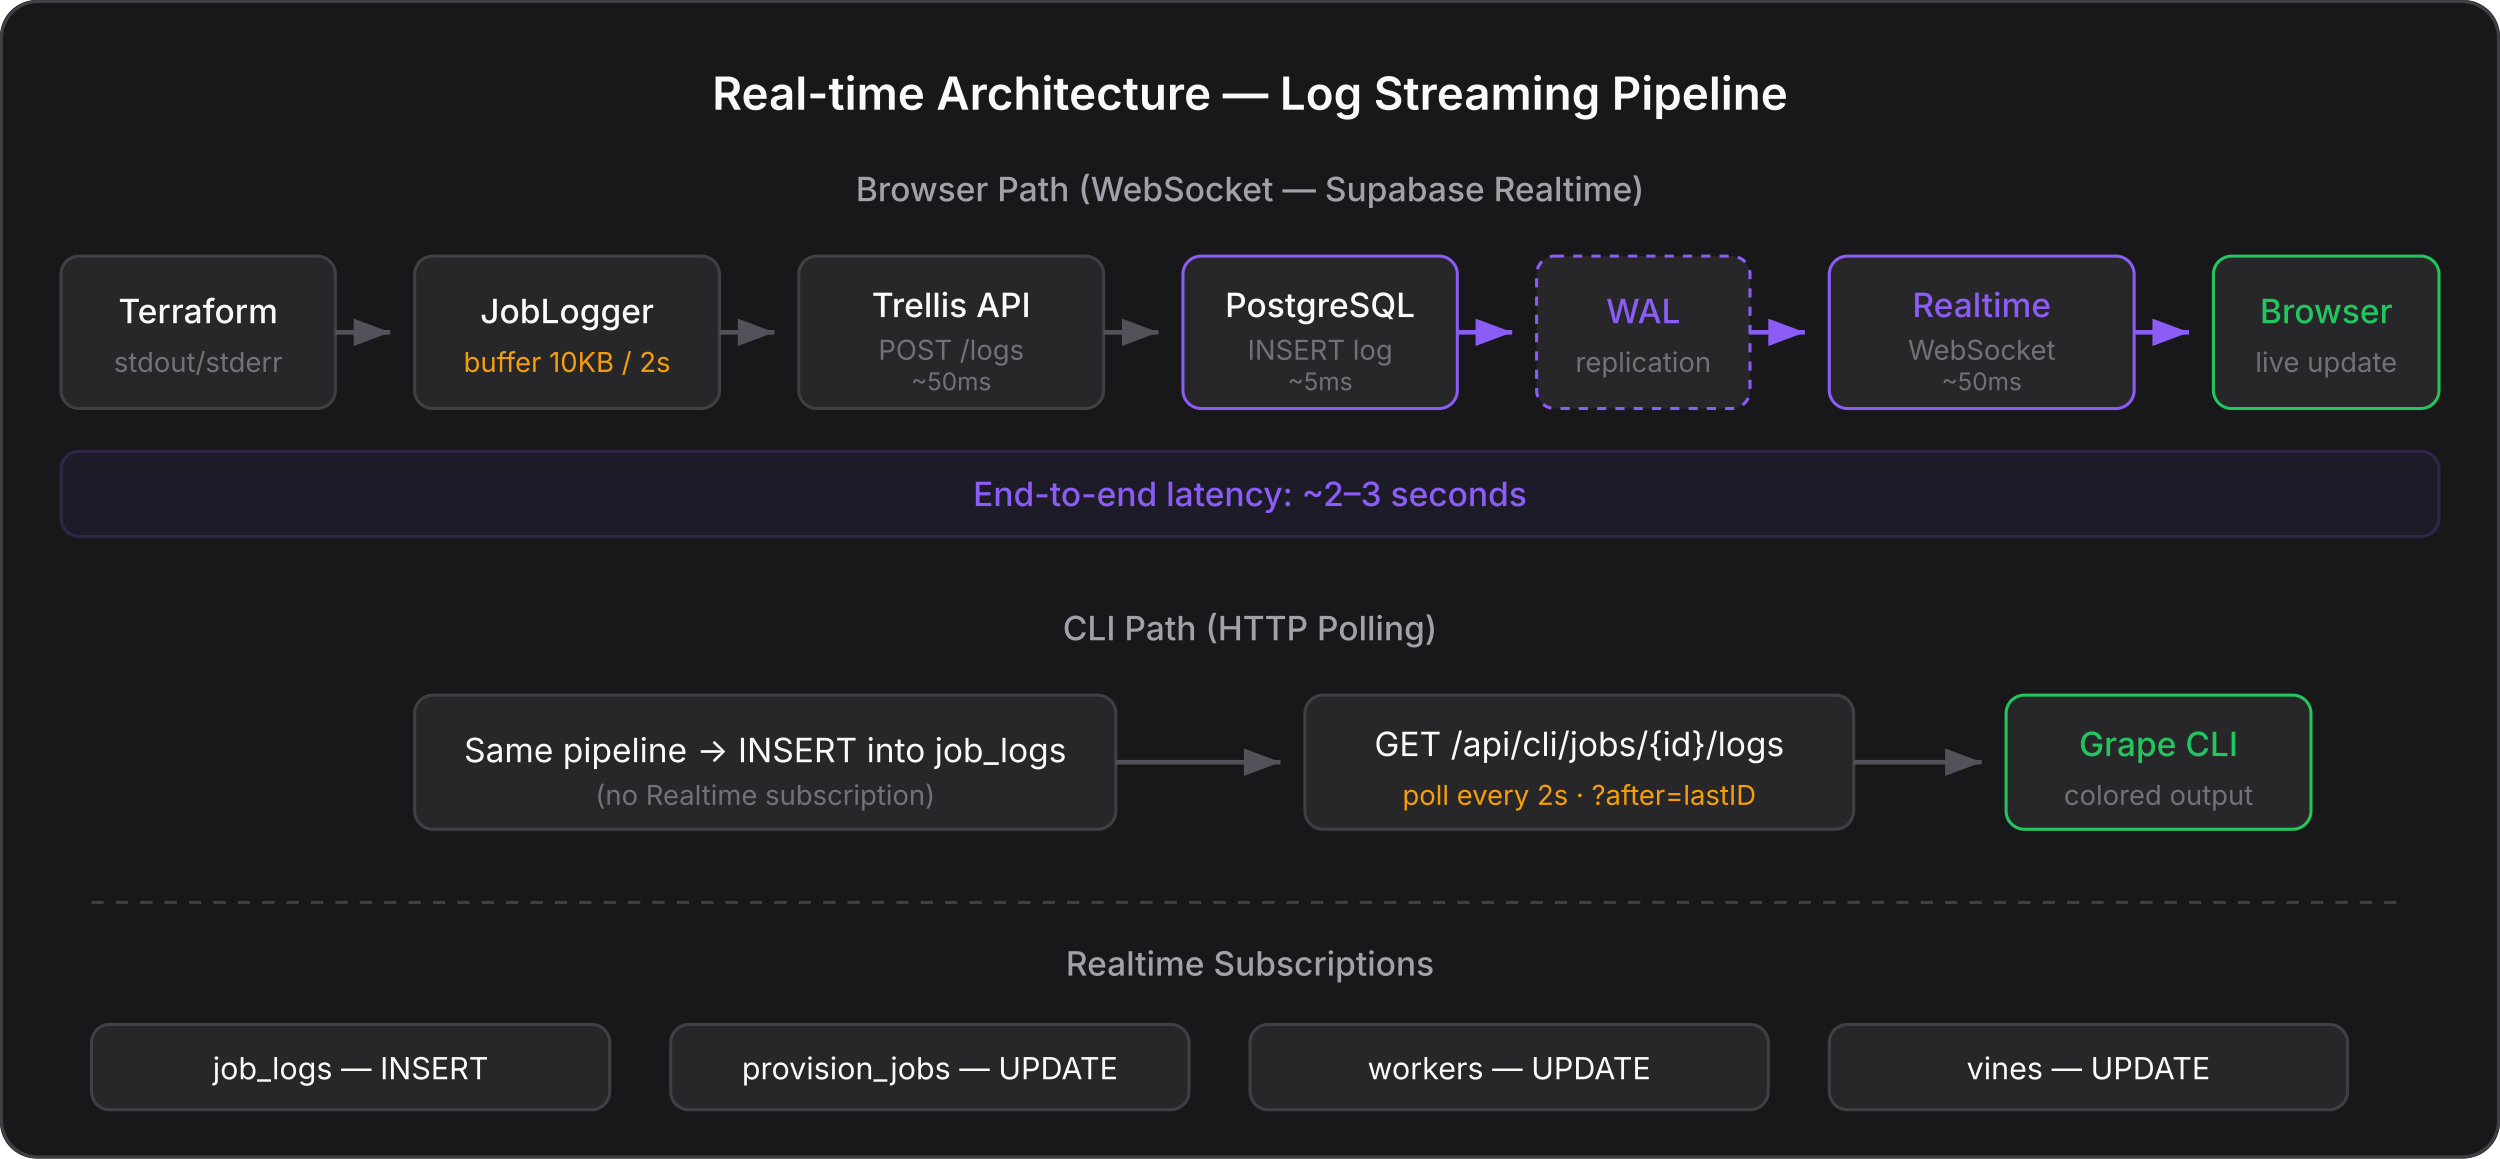
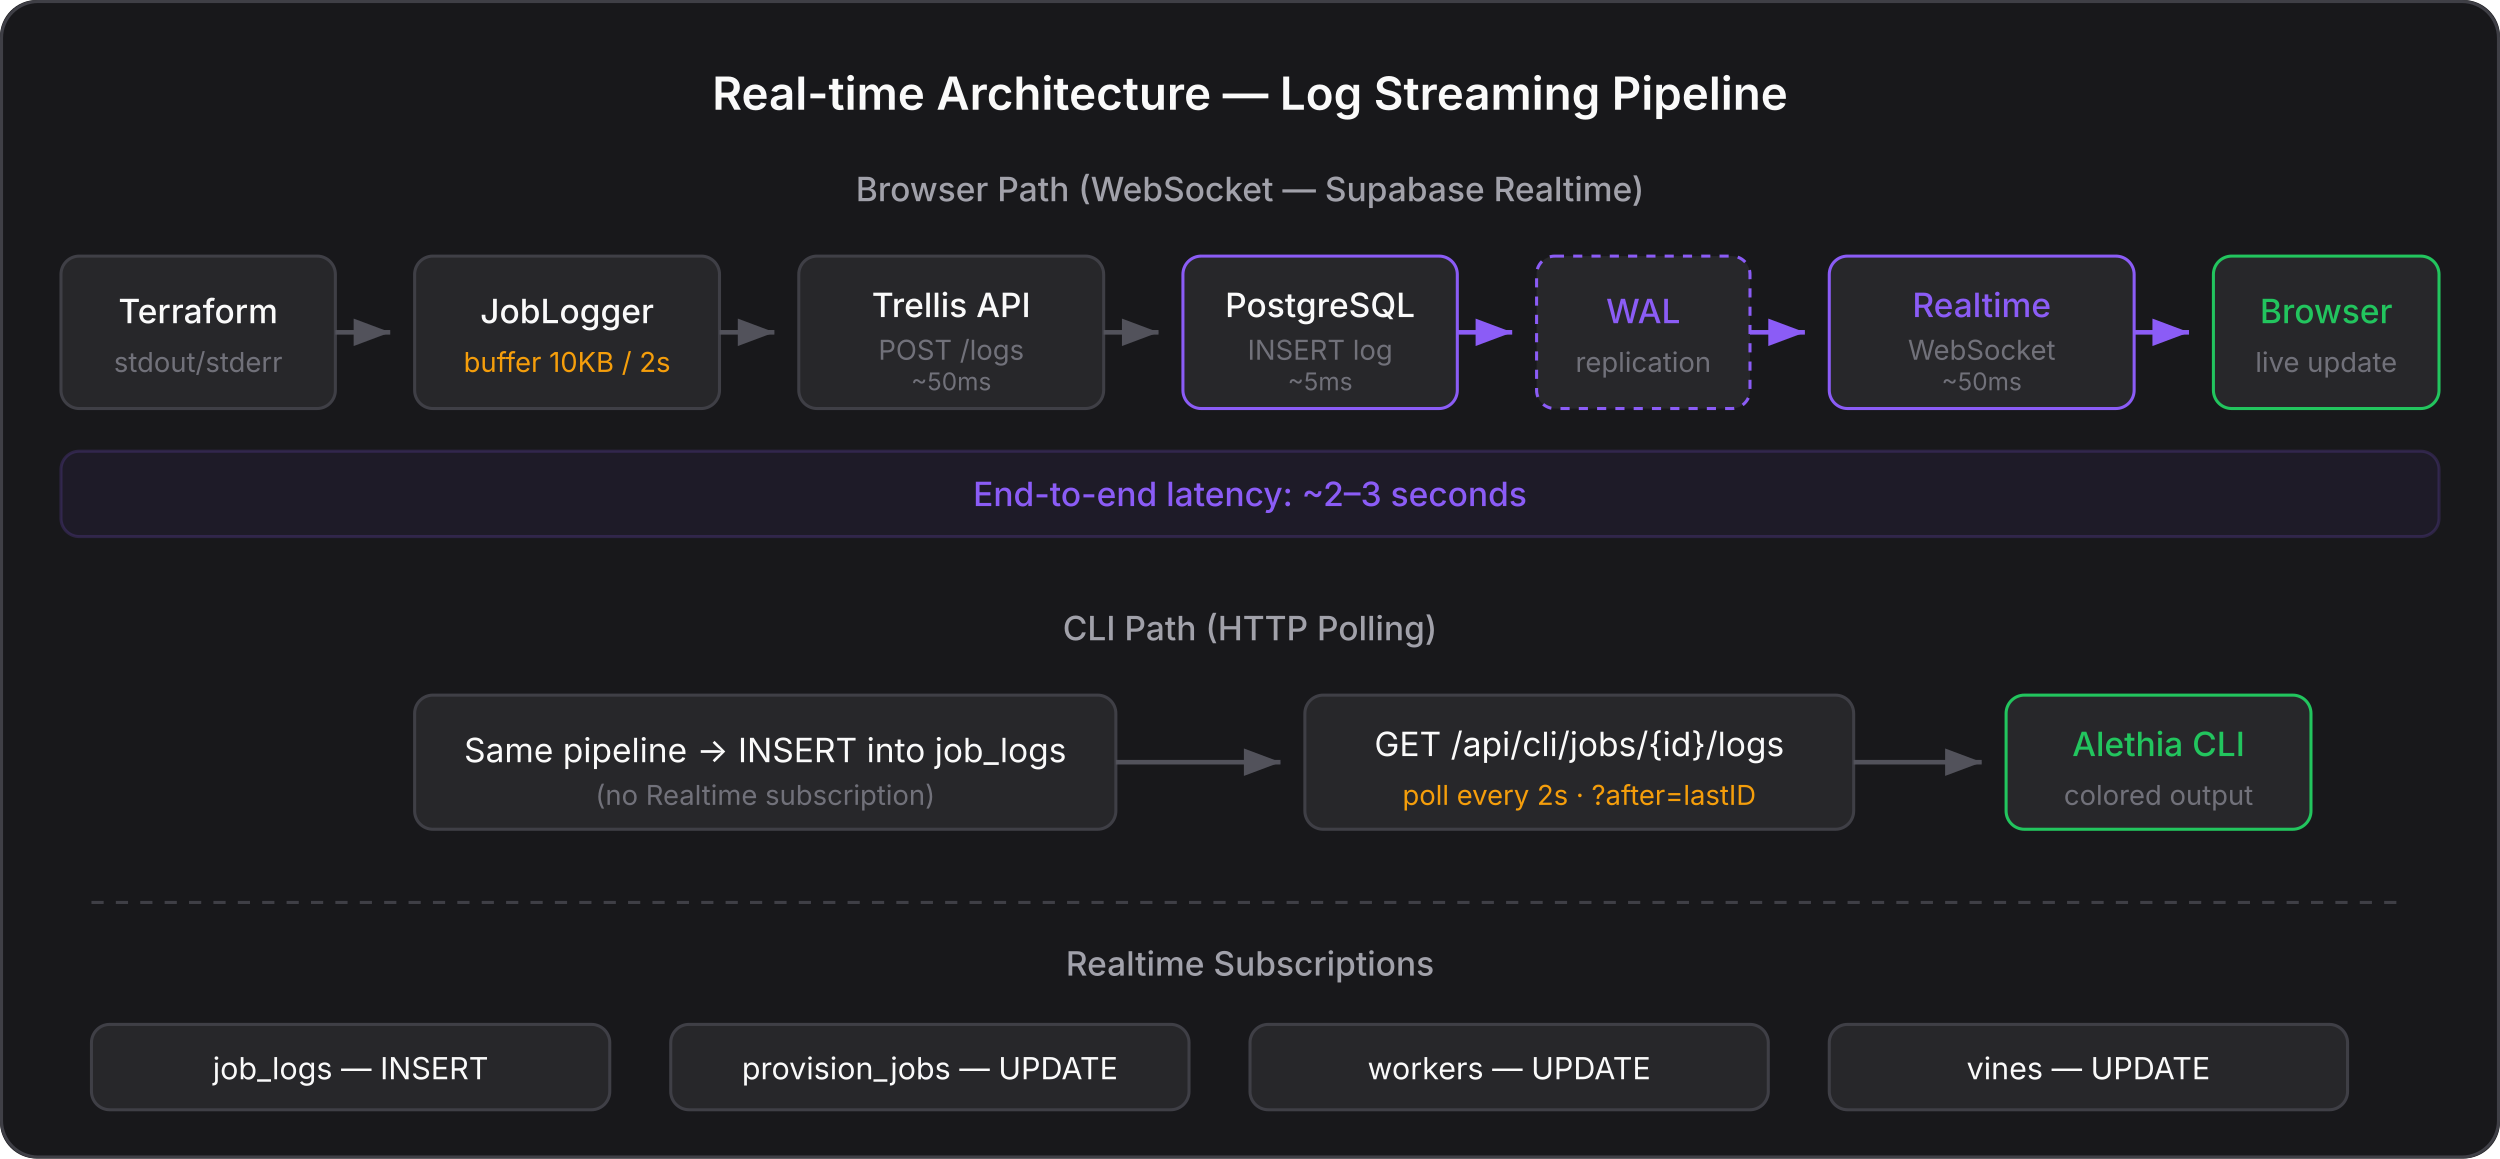
<svg xmlns="http://www.w3.org/2000/svg" viewBox="0 0 820 380" width="100%" fill="none">
  <defs>
    <marker id="arrow" markerWidth="8" markerHeight="6" refX="8" refY="3" orient="auto">
      <path d="M0,0 L8,3 L0,6" fill="#52525B" />
    </marker>
    <marker id="arrow-accent" markerWidth="8" markerHeight="6" refX="8" refY="3" orient="auto">
      <path d="M0,0 L8,3 L0,6" fill="#8B5CF6" />
    </marker>
  </defs>
  <rect width="820" height="380" rx="12" fill="#18181B" />
  <rect x="0.5" y="0.5" width="819" height="379" rx="12" fill="none" stroke="#3F3F46" />
  <text x="410" y="36" text-anchor="middle" font-family="Inter, system-ui, sans-serif" font-size="15" font-weight="600" fill="#FAFAFA">Real-time Architecture — Log Streaming Pipeline</text>
  <text x="410" y="66" text-anchor="middle" font-family="Inter, system-ui, sans-serif" font-size="11" font-weight="500" fill="#A1A1AA">Browser Path (WebSocket — Supabase Realtime)</text>
  <rect x="20" y="84" width="90" height="50" rx="6" fill="#27272A" stroke="#3F3F46" />
  <text x="65" y="106" text-anchor="middle" font-family="Inter, system-ui, sans-serif" font-size="11" font-weight="500" fill="#FAFAFA">Terraform</text>
  <text x="65" y="122" text-anchor="middle" font-family="Inter, system-ui, sans-serif" font-size="9" fill="#71717A">stdout/stderr</text>
  <line x1="110" y1="109" x2="128" y2="109" stroke="#52525B" stroke-width="1.5" marker-end="url(#arrow)" />
  <rect x="136" y="84" width="100" height="50" rx="6" fill="#27272A" stroke="#3F3F46" />
  <text x="186" y="106" text-anchor="middle" font-family="Inter, system-ui, sans-serif" font-size="11" font-weight="500" fill="#FAFAFA">JobLogger</text>
  <text x="186" y="122" text-anchor="middle" font-family="Inter, system-ui, sans-serif" font-size="9" fill="#F59E0B">buffer 10KB / 2s</text>
  <line x1="236" y1="109" x2="254" y2="109" stroke="#52525B" stroke-width="1.5" marker-end="url(#arrow)" />
  <rect x="262" y="84" width="100" height="50" rx="6" fill="#27272A" stroke="#3F3F46" />
  <text x="312" y="104" text-anchor="middle" font-family="Inter, system-ui, sans-serif" font-size="11" font-weight="500" fill="#FAFAFA">Trellis API</text>
  <text x="312" y="118" text-anchor="middle" font-family="Inter, system-ui, sans-serif" font-size="9" fill="#71717A">POST /logs</text>
  <text x="312" y="128" text-anchor="middle" font-family="Inter, system-ui, sans-serif" font-size="8" fill="#71717A">~50ms</text>
  <line x1="362" y1="109" x2="380" y2="109" stroke="#52525B" stroke-width="1.5" marker-end="url(#arrow)" />
  <rect x="388" y="84" width="90" height="50" rx="6" fill="#27272A" stroke="#8B5CF6" />
  <text x="433" y="104" text-anchor="middle" font-family="Inter, system-ui, sans-serif" font-size="11" font-weight="500" fill="#FAFAFA">PostgreSQL</text>
  <text x="433" y="118" text-anchor="middle" font-family="Inter, system-ui, sans-serif" font-size="9" fill="#71717A">INSERT log</text>
  <text x="433" y="128" text-anchor="middle" font-family="Inter, system-ui, sans-serif" font-size="8" fill="#71717A">~5ms</text>
  <line x1="478" y1="109" x2="496" y2="109" stroke="#8B5CF6" stroke-width="1.5" marker-end="url(#arrow-accent)" />
  <rect x="504" y="84" width="70" height="50" rx="6" fill="#27272A" stroke="#8B5CF6" stroke-dasharray="3 3" />
  <text x="539" y="106" text-anchor="middle" font-family="Inter, system-ui, sans-serif" font-size="11" font-weight="500" fill="#8B5CF6">WAL</text>
  <text x="539" y="122" text-anchor="middle" font-family="Inter, system-ui, sans-serif" font-size="9" fill="#71717A">replication</text>
  <line x1="574" y1="109" x2="592" y2="109" stroke="#8B5CF6" stroke-width="1.5" marker-end="url(#arrow-accent)" />
  <rect x="600" y="84" width="100" height="50" rx="6" fill="#27272A" stroke="#8B5CF6" />
  <text x="650" y="104" text-anchor="middle" font-family="Inter, system-ui, sans-serif" font-size="11" font-weight="500" fill="#8B5CF6">Realtime</text>
  <text x="650" y="118" text-anchor="middle" font-family="Inter, system-ui, sans-serif" font-size="9" fill="#71717A">WebSocket</text>
  <text x="650" y="128" text-anchor="middle" font-family="Inter, system-ui, sans-serif" font-size="8" fill="#71717A">~50ms</text>
  <line x1="700" y1="109" x2="718" y2="109" stroke="#8B5CF6" stroke-width="1.5" marker-end="url(#arrow-accent)" />
  <rect x="726" y="84" width="74" height="50" rx="6" fill="#27272A" stroke="#22C55E" />
  <text x="763" y="106" text-anchor="middle" font-family="Inter, system-ui, sans-serif" font-size="11" font-weight="500" fill="#22C55E">Browser</text>
  <text x="763" y="122" text-anchor="middle" font-family="Inter, system-ui, sans-serif" font-size="9" fill="#71717A">live update</text>
  <rect x="20" y="148" width="780" height="28" rx="6" fill="#8B5CF610" stroke="#8B5CF630" />
  <text x="410" y="166" text-anchor="middle" font-family="Inter, system-ui, sans-serif" font-size="11" font-weight="500" fill="#8B5CF6">End-to-end latency: ~2–3 seconds</text>
  <text x="410" y="210" text-anchor="middle" font-family="Inter, system-ui, sans-serif" font-size="11" font-weight="500" fill="#A1A1AA">CLI Path (HTTP Polling)</text>
  <rect x="136" y="228" width="230" height="44" rx="6" fill="#27272A" stroke="#3F3F46" />
  <text x="251" y="250" text-anchor="middle" font-family="Inter, system-ui, sans-serif" font-size="11" fill="#FAFAFA">Same pipeline → INSERT into job_logs</text>
  <text x="251" y="264" text-anchor="middle" font-family="Inter, system-ui, sans-serif" font-size="9" fill="#71717A">(no Realtime subscription)</text>
  <line x1="366" y1="250" x2="420" y2="250" stroke="#52525B" stroke-width="1.5" marker-end="url(#arrow)" />
  <rect x="428" y="228" width="180" height="44" rx="6" fill="#27272A" stroke="#3F3F46" />
  <text x="518" y="248" text-anchor="middle" font-family="Inter, system-ui, sans-serif" font-size="11" fill="#FAFAFA">GET /api/cli/jobs/{id}/logs</text>
  <text x="518" y="264" text-anchor="middle" font-family="Inter, system-ui, sans-serif" font-size="9" fill="#F59E0B">poll every 2s · ?after=lastID</text>
  <line x1="608" y1="250" x2="650" y2="250" stroke="#52525B" stroke-width="1.5" marker-end="url(#arrow)" />
  <rect x="658" y="228" width="100" height="44" rx="6" fill="#27272A" stroke="#22C55E" />
-   <text x="708" y="248" text-anchor="middle" font-family="Inter, system-ui, sans-serif" font-size="11" font-weight="500" fill="#22C55E">Grape CLI</text>
+   <text x="708" y="248" text-anchor="middle" font-family="Inter, system-ui, sans-serif" font-size="11" font-weight="500" fill="#22C55E">Alethia CLI</text>
  <text x="708" y="264" text-anchor="middle" font-family="Inter, system-ui, sans-serif" font-size="9" fill="#71717A">colored output</text>
  <line x1="30" y1="296" x2="790" y2="296" stroke="#3F3F46" stroke-dasharray="4 4" />
  <text x="410" y="320" text-anchor="middle" font-family="Inter, system-ui, sans-serif" font-size="11" font-weight="500" fill="#A1A1AA">Realtime Subscriptions</text>
  <rect x="30" y="336" width="170" height="28" rx="6" fill="#27272A" stroke="#3F3F46" />
  <text x="115" y="354" text-anchor="middle" font-family="Inter, system-ui, sans-serif" font-size="10" fill="#FAFAFA">job_logs — INSERT</text>
  <rect x="220" y="336" width="170" height="28" rx="6" fill="#27272A" stroke="#3F3F46" />
  <text x="305" y="354" text-anchor="middle" font-family="Inter, system-ui, sans-serif" font-size="10" fill="#FAFAFA">provision_jobs — UPDATE</text>
  <rect x="410" y="336" width="170" height="28" rx="6" fill="#27272A" stroke="#3F3F46" />
  <text x="495" y="354" text-anchor="middle" font-family="Inter, system-ui, sans-serif" font-size="10" fill="#FAFAFA">workers — UPDATE</text>
  <rect x="600" y="336" width="170" height="28" rx="6" fill="#27272A" stroke="#3F3F46" />
  <text x="685" y="354" text-anchor="middle" font-family="Inter, system-ui, sans-serif" font-size="10" fill="#FAFAFA">vines — UPDATE</text>
</svg>
